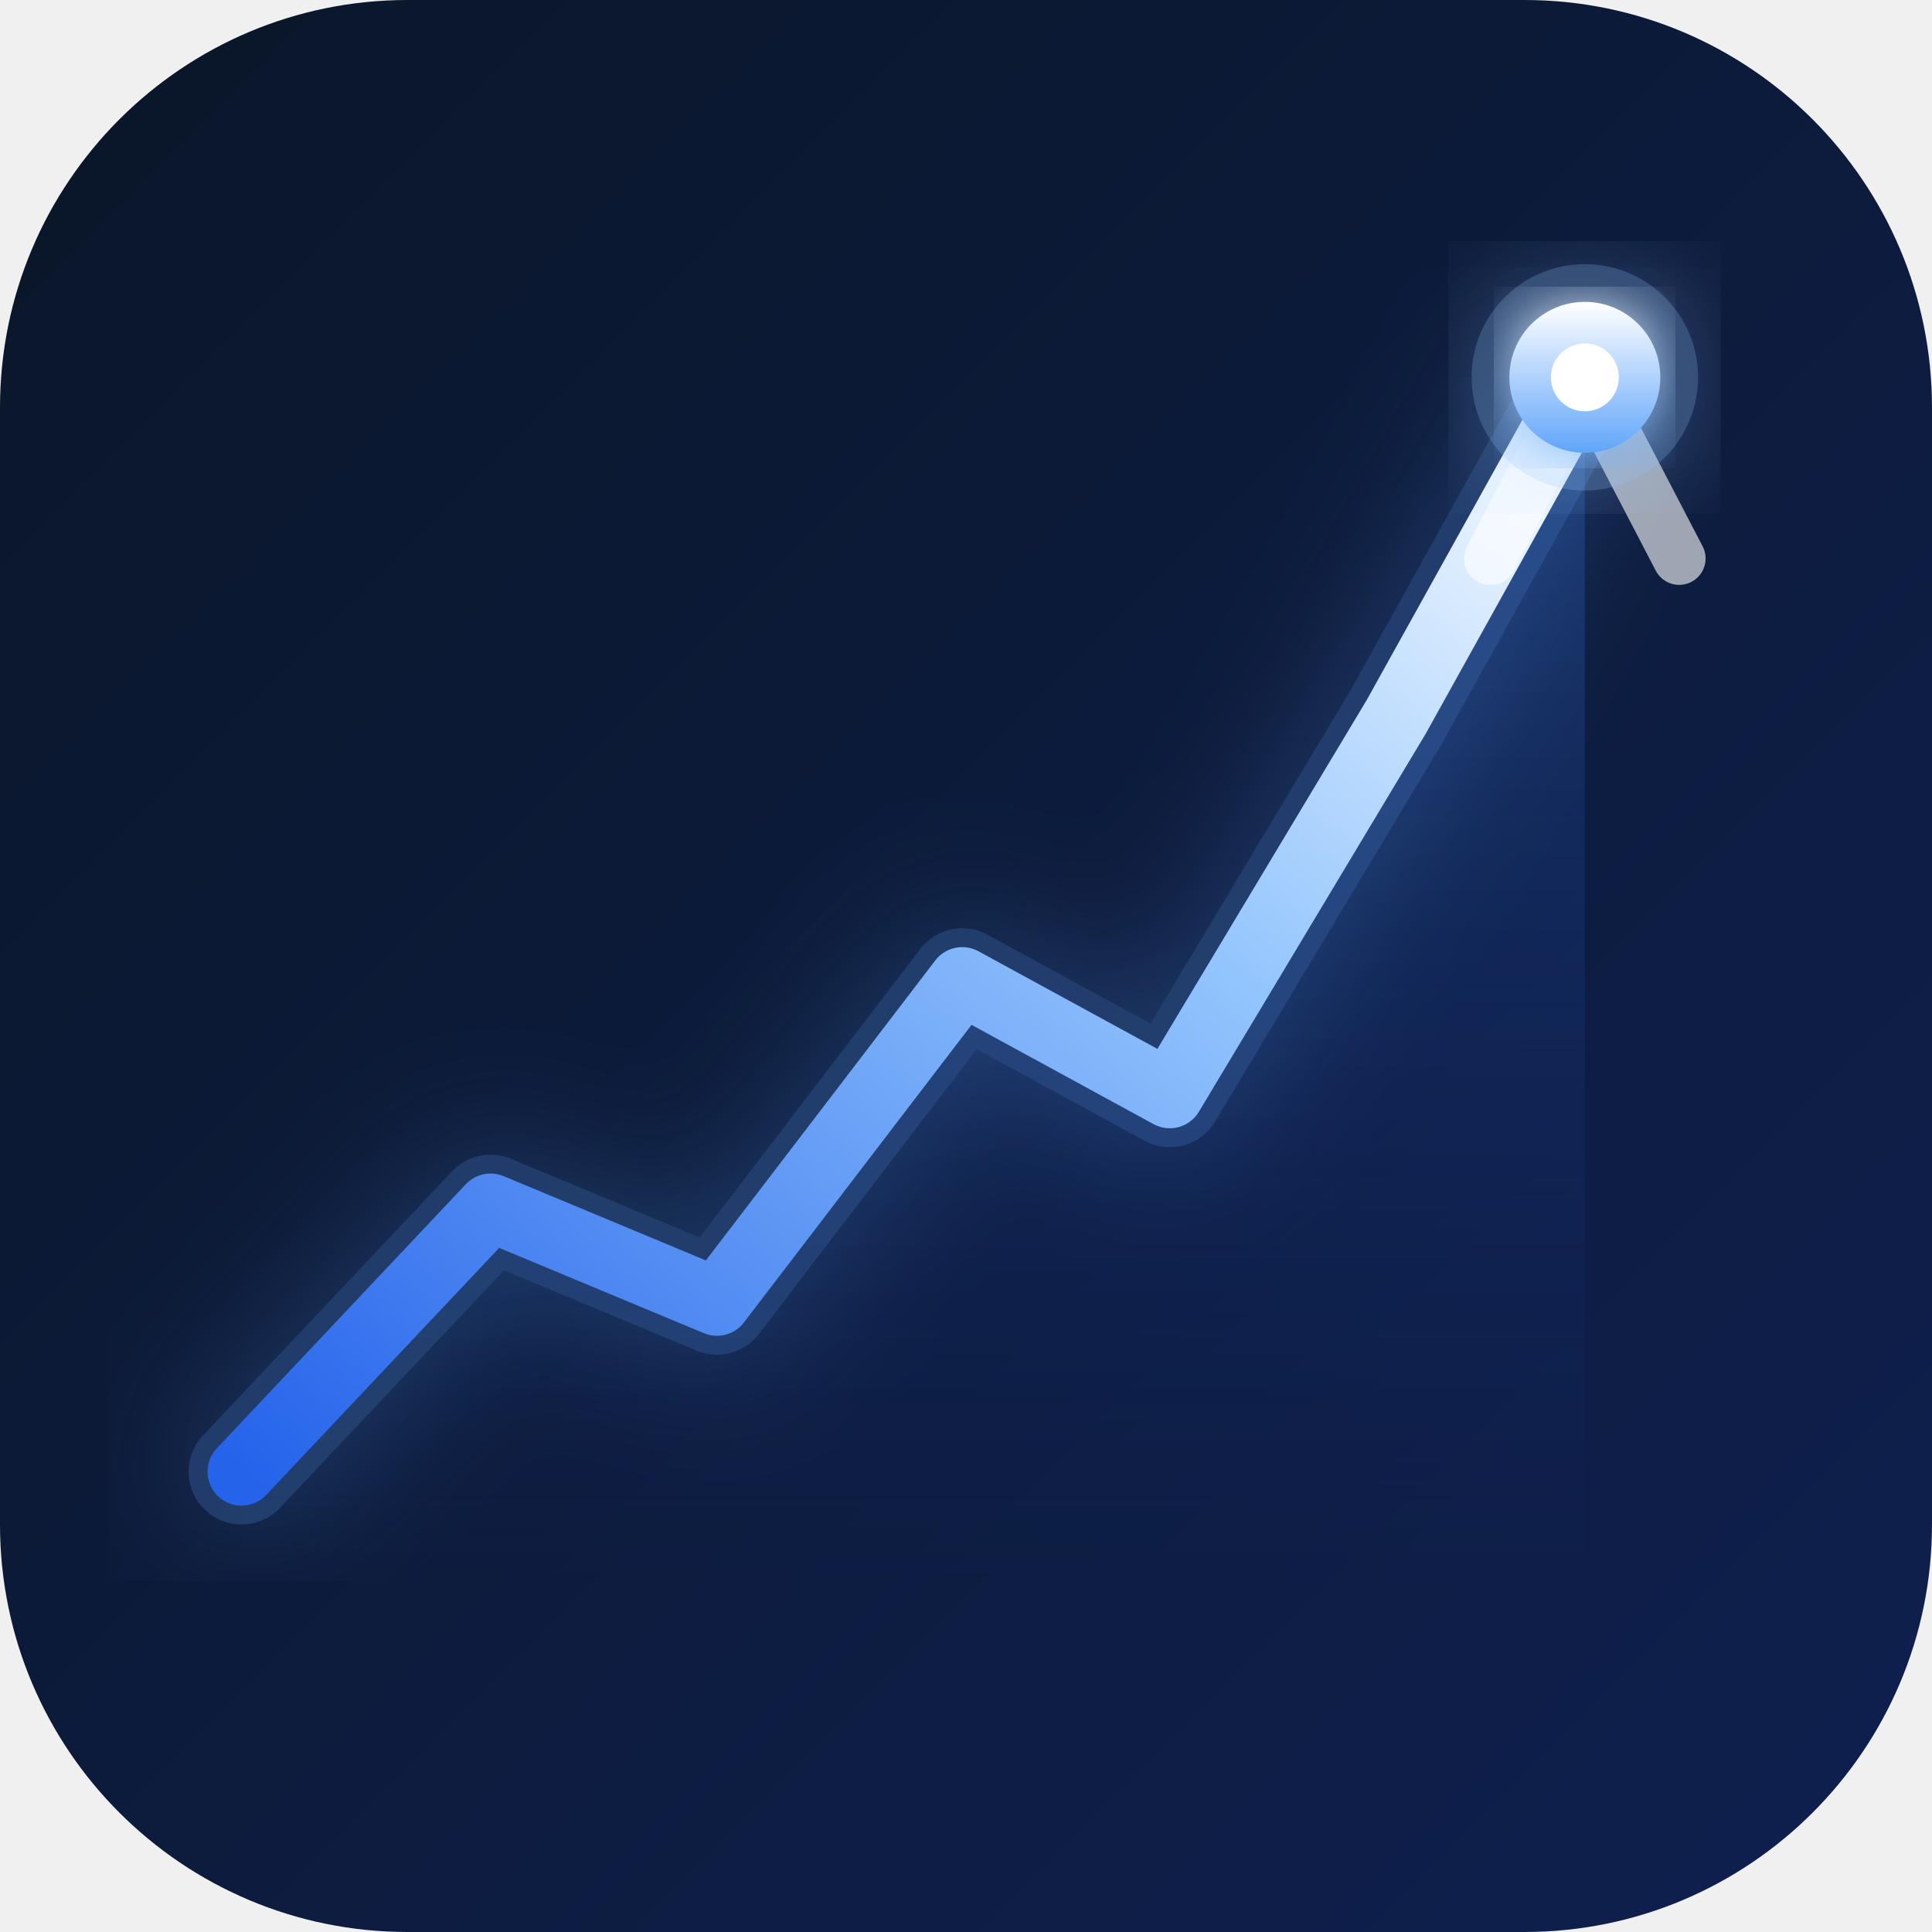
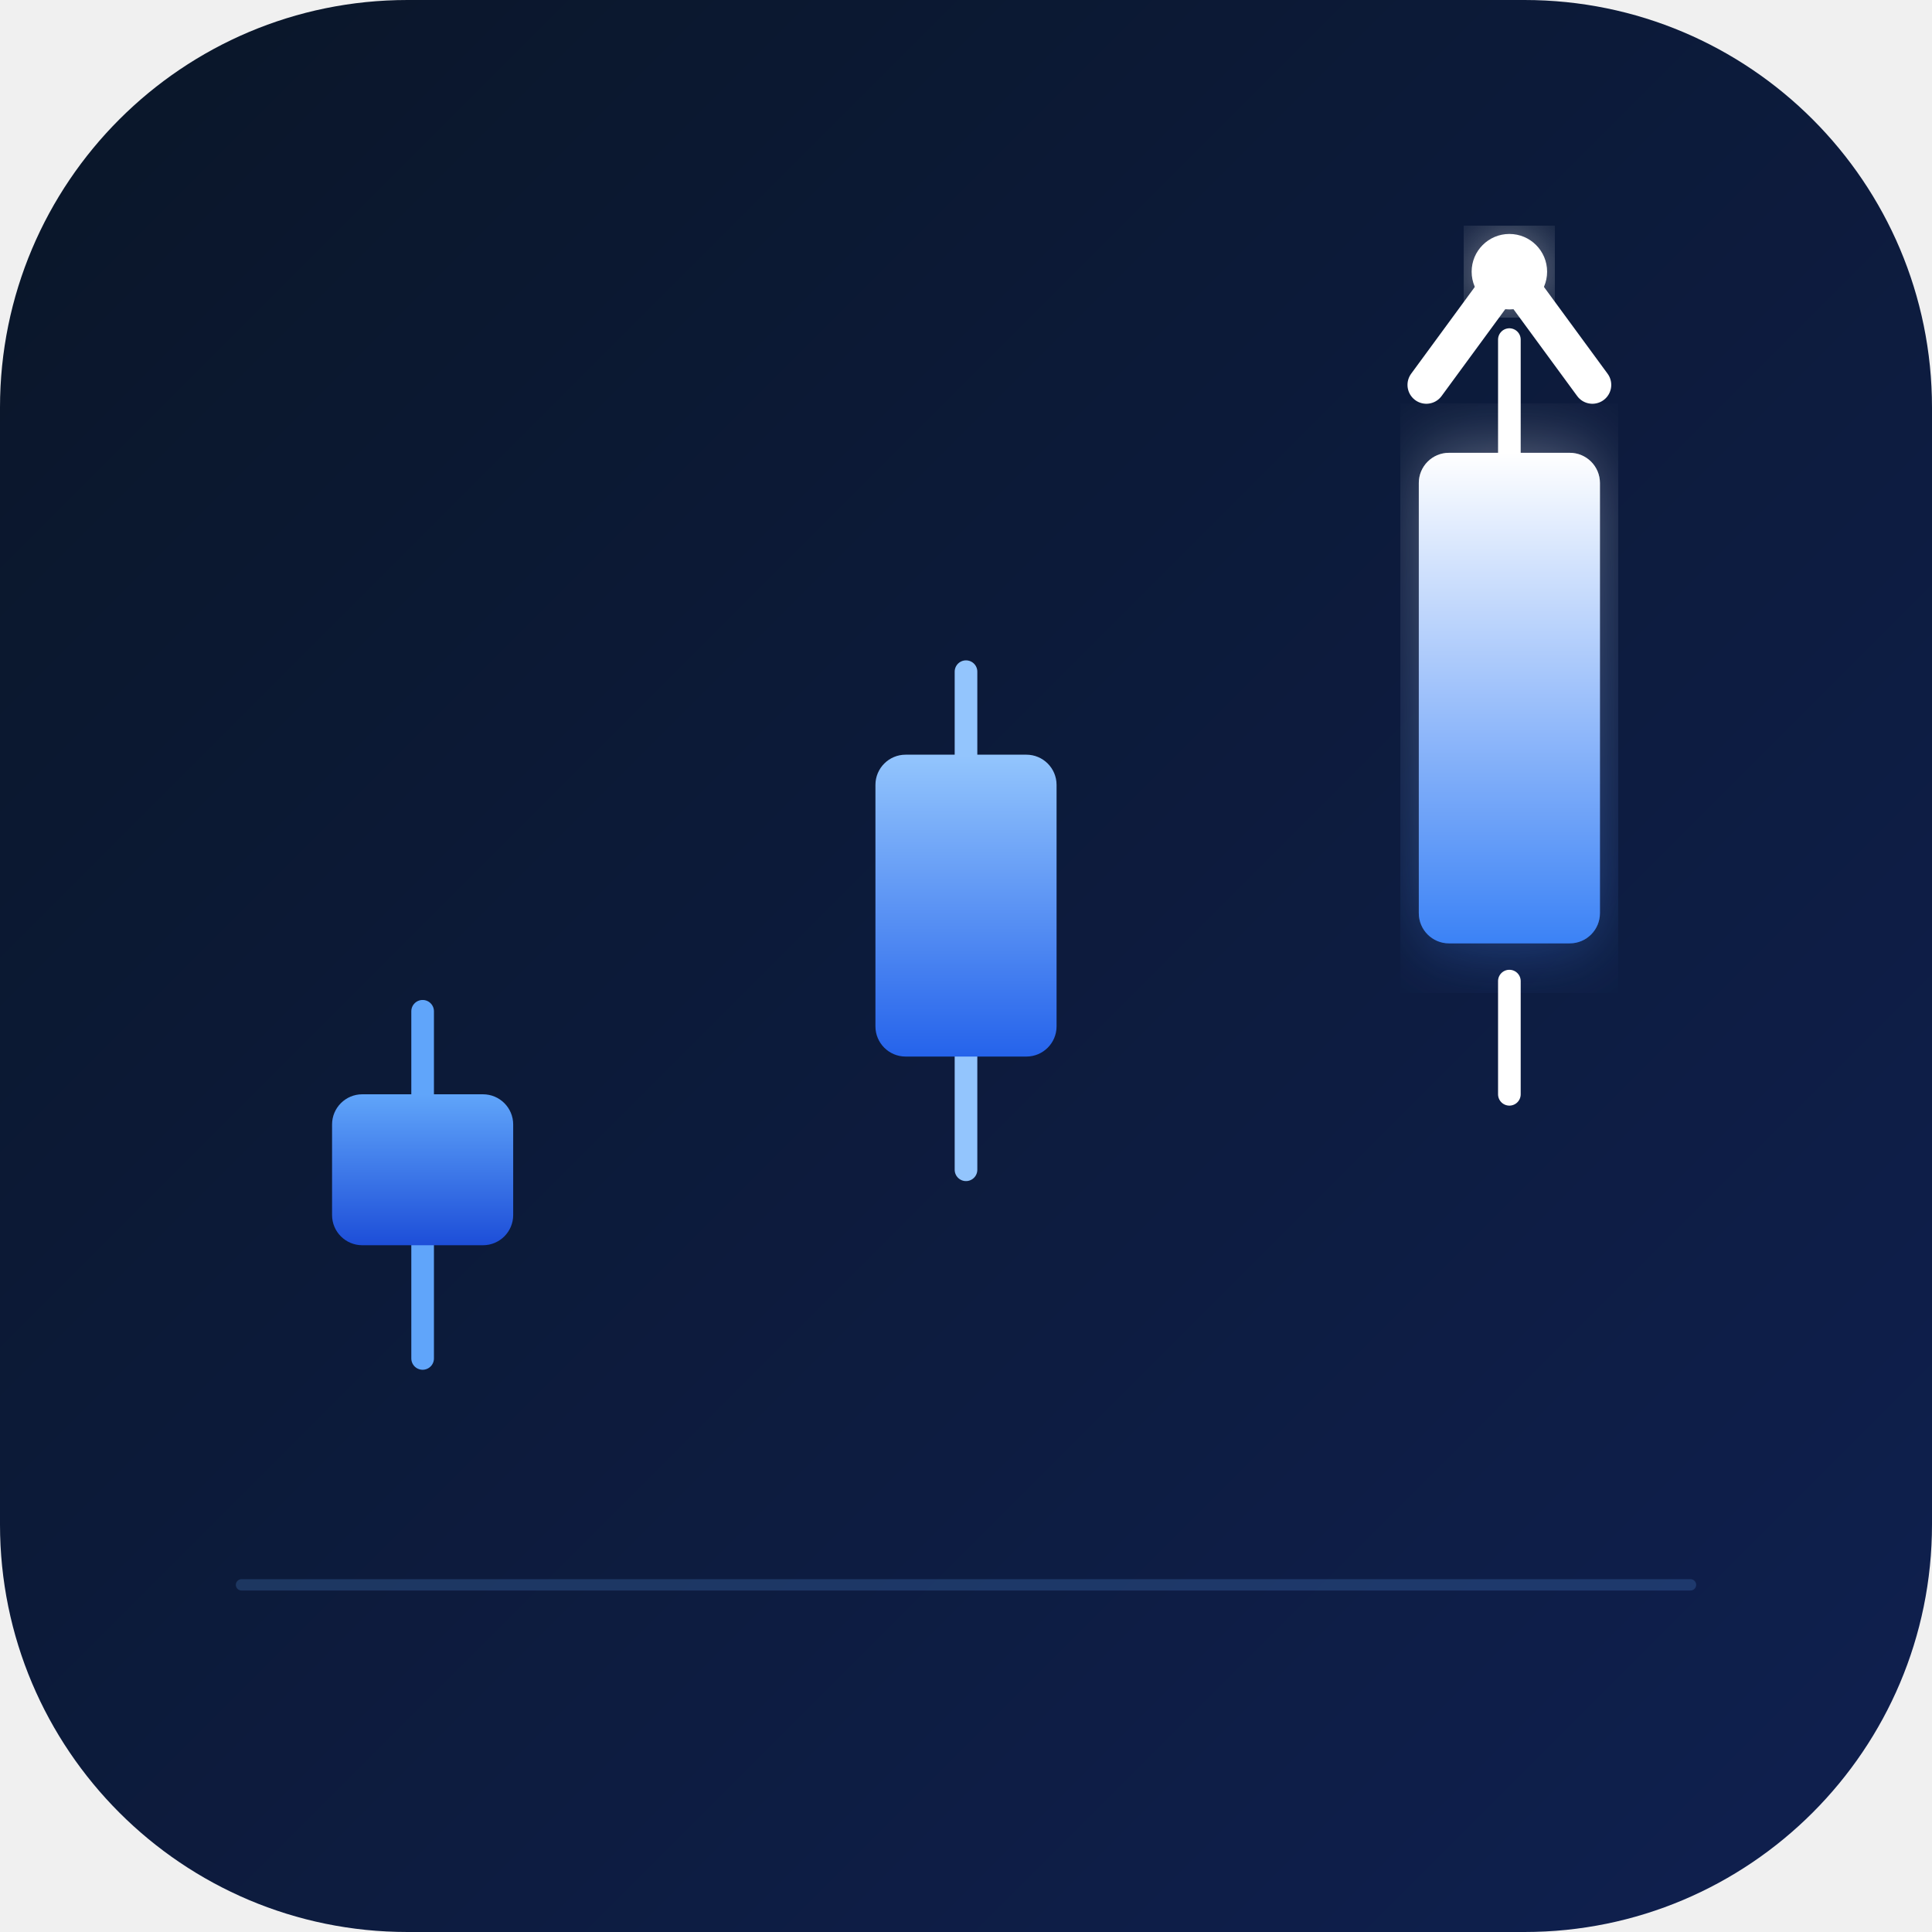
<svg xmlns="http://www.w3.org/2000/svg" viewBox="0 0 512 512" fill="none">
  <defs>
    <linearGradient id="bg" x1="0%" y1="0%" x2="100%" y2="100%">
      <stop offset="0%" stop-color="#0a1628" />
      <stop offset="100%" stop-color="#0f2050" />
    </linearGradient>
-     <linearGradient id="line" x1="0%" y1="100%" x2="100%" y2="0%">
+     <linearGradient id="c1" x1="0%" y1="100%" x2="0%" y2="0%">
+       <stop offset="0%" stop-color="#1d4ed8" />
+       <stop offset="100%" stop-color="#60a5fa" />
+     </linearGradient>
+     <linearGradient id="c2" x1="0%" y1="100%" x2="0%" y2="0%">
      <stop offset="0%" stop-color="#2563eb" />
-       <stop offset="60%" stop-color="#93c5fd" />
-       <stop offset="100%" stop-color="#ffffff" />
+       <stop offset="100%" stop-color="#93c5fd" />
    </linearGradient>
-     <linearGradient id="fill" x1="0%" y1="0%" x2="0%" y2="100%">
-       <stop offset="0%" stop-color="#3b82f6" stop-opacity="0.25" />
-       <stop offset="100%" stop-color="#1d4ed8" stop-opacity="0" />
-     </linearGradient>
-     <linearGradient id="arrow" x1="0%" y1="100%" x2="0%" y2="0%">
-       <stop offset="0%" stop-color="#60a5fa" />
+     <linearGradient id="c3" x1="0%" y1="100%" x2="0%" y2="0%">
+       <stop offset="0%" stop-color="#3b82f6" />
      <stop offset="100%" stop-color="#ffffff" />
    </linearGradient>
    <filter id="glow">
-       <feGaussianBlur stdDeviation="8" result="blur" />
-       <feMerge>
-         <feMergeNode in="blur" />
-         <feMergeNode in="SourceGraphic" />
-       </feMerge>
-     </filter>
-     <filter id="bigglow">
-       <feGaussianBlur stdDeviation="18" result="blur" />
+       <feGaussianBlur stdDeviation="10" result="blur" />
      <feMerge>
        <feMergeNode in="blur" />
        <feMergeNode in="SourceGraphic" />
      </feMerge>
    </filter>
  </defs>
  <rect width="512" height="512" rx="108" fill="url(#bg)" />
-   <path d="M64 390 L130 320 L190 345 L255 260 L310 290 L370 190 L420 100 L420 420 L64 420 Z" fill="url(#fill)" />
-   <polyline points="64,390 130,320 190,345 255,260 310,290 370,190 420,100" stroke="#60a5fa" stroke-width="28" stroke-linecap="round" stroke-linejoin="round" opacity="0.25" filter="url(#bigglow)" />
-   <polyline points="64,390 130,320 190,345 255,260 310,290 370,190 420,100" stroke="url(#line)" stroke-width="18" stroke-linecap="round" stroke-linejoin="round" />
-   <path d="M420,100 L395,148 M420,100 L445,148" stroke="white" stroke-width="14" stroke-linecap="round" opacity="0.6" />
-   <circle cx="420" cy="100" r="30" fill="#93c5fd" opacity="0.3" filter="url(#bigglow)" />
-   <circle cx="420" cy="100" r="20" fill="url(#arrow)" filter="url(#glow)" />
-   <circle cx="420" cy="100" r="9" fill="white" />
+   <line x1="112" y1="330" x2="112" y2="360" stroke="#60a5fa" stroke-width="6" stroke-linecap="round" />
+   <line x1="112" y1="290" x2="112" y2="268" stroke="#60a5fa" stroke-width="6" stroke-linecap="round" />
+   <rect x="88" y="290" width="48" height="40" rx="8" fill="url(#c1)" />
+   <line x1="256" y1="280" x2="256" y2="310" stroke="#93c5fd" stroke-width="6" stroke-linecap="round" />
+   <line x1="256" y1="200" x2="256" y2="178" stroke="#93c5fd" stroke-width="6" stroke-linecap="round" />
+   <rect x="232" y="200" width="48" height="80" rx="8" fill="url(#c2)" />
+   <rect x="376" y="120" width="48" height="130" rx="8" fill="url(#c3)" filter="url(#glow)" opacity="0.4" />
+   <line x1="400" y1="260" x2="400" y2="290" stroke="white" stroke-width="6" stroke-linecap="round" />
+   <line x1="400" y1="120" x2="400" y2="90" stroke="white" stroke-width="6" stroke-linecap="round" />
+   <rect x="376" y="120" width="48" height="130" rx="8" fill="url(#c3)" />
+   <path d="M400 72 L378 102 M400 72 L422 102" stroke="white" stroke-width="10" stroke-linecap="round" stroke-linejoin="round" />
+   <circle cx="400" cy="72" r="10" fill="white" filter="url(#glow)" />
+   <circle cx="400" cy="72" r="6" fill="white" />
+   <line x1="64" y1="420" x2="448" y2="420" stroke="rgba(96,165,250,0.2)" stroke-width="3" stroke-linecap="round" />
</svg>
